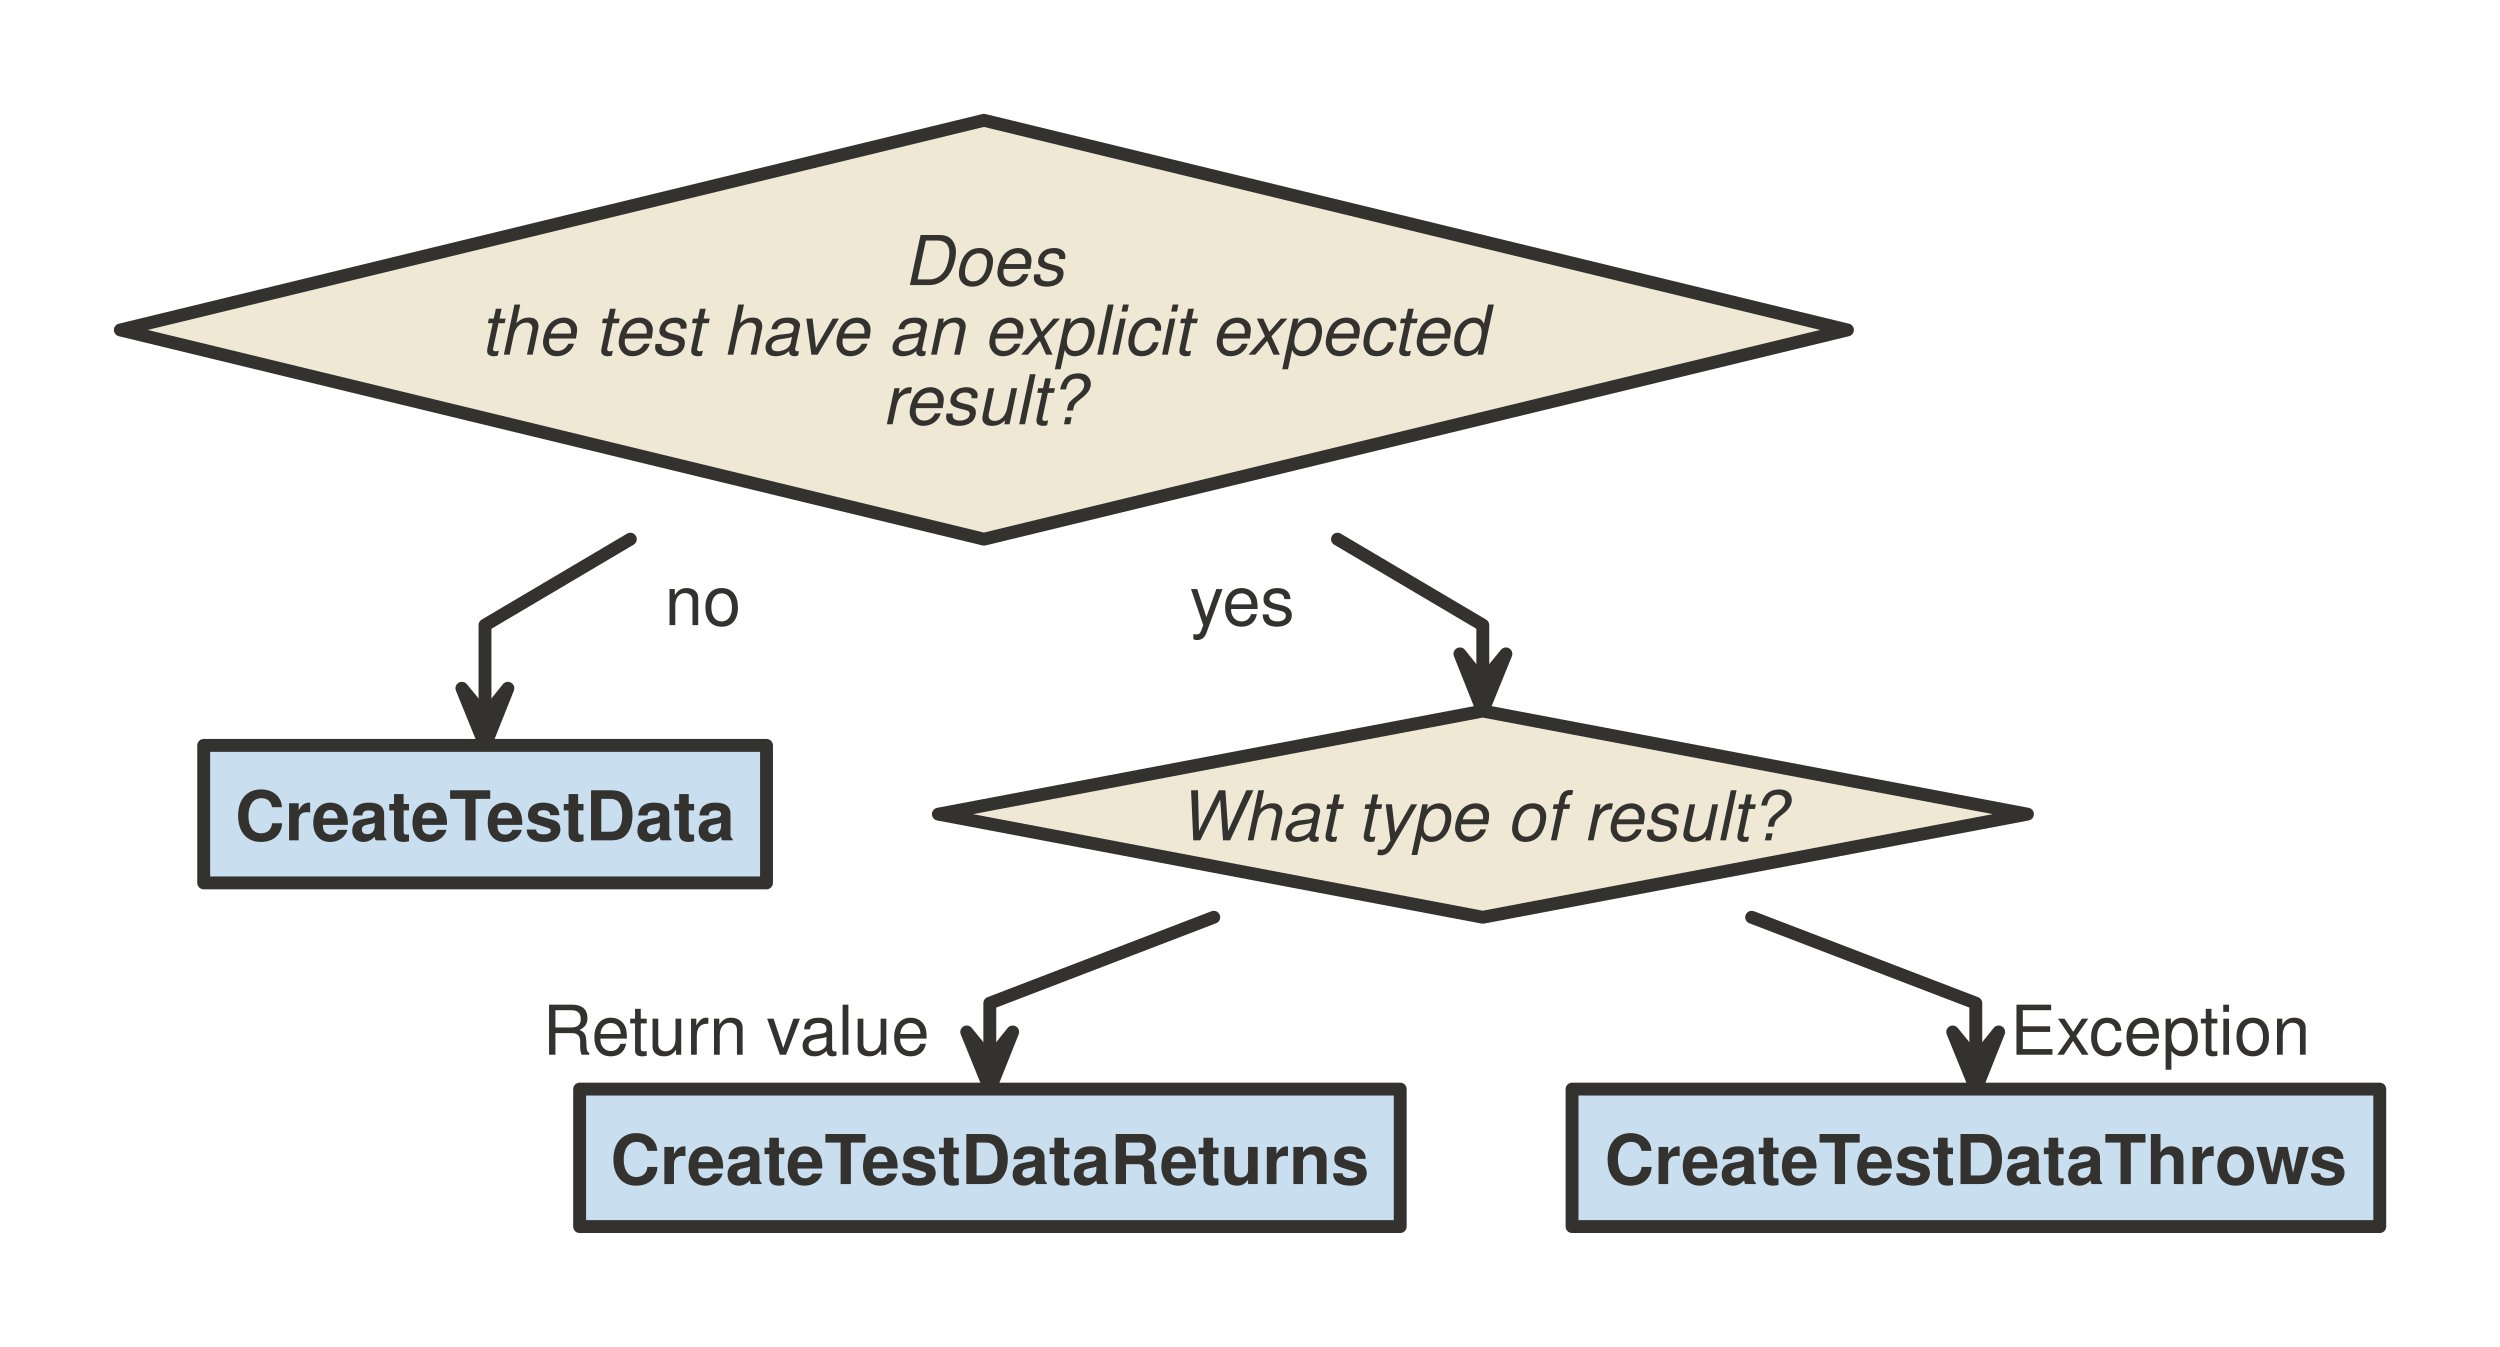
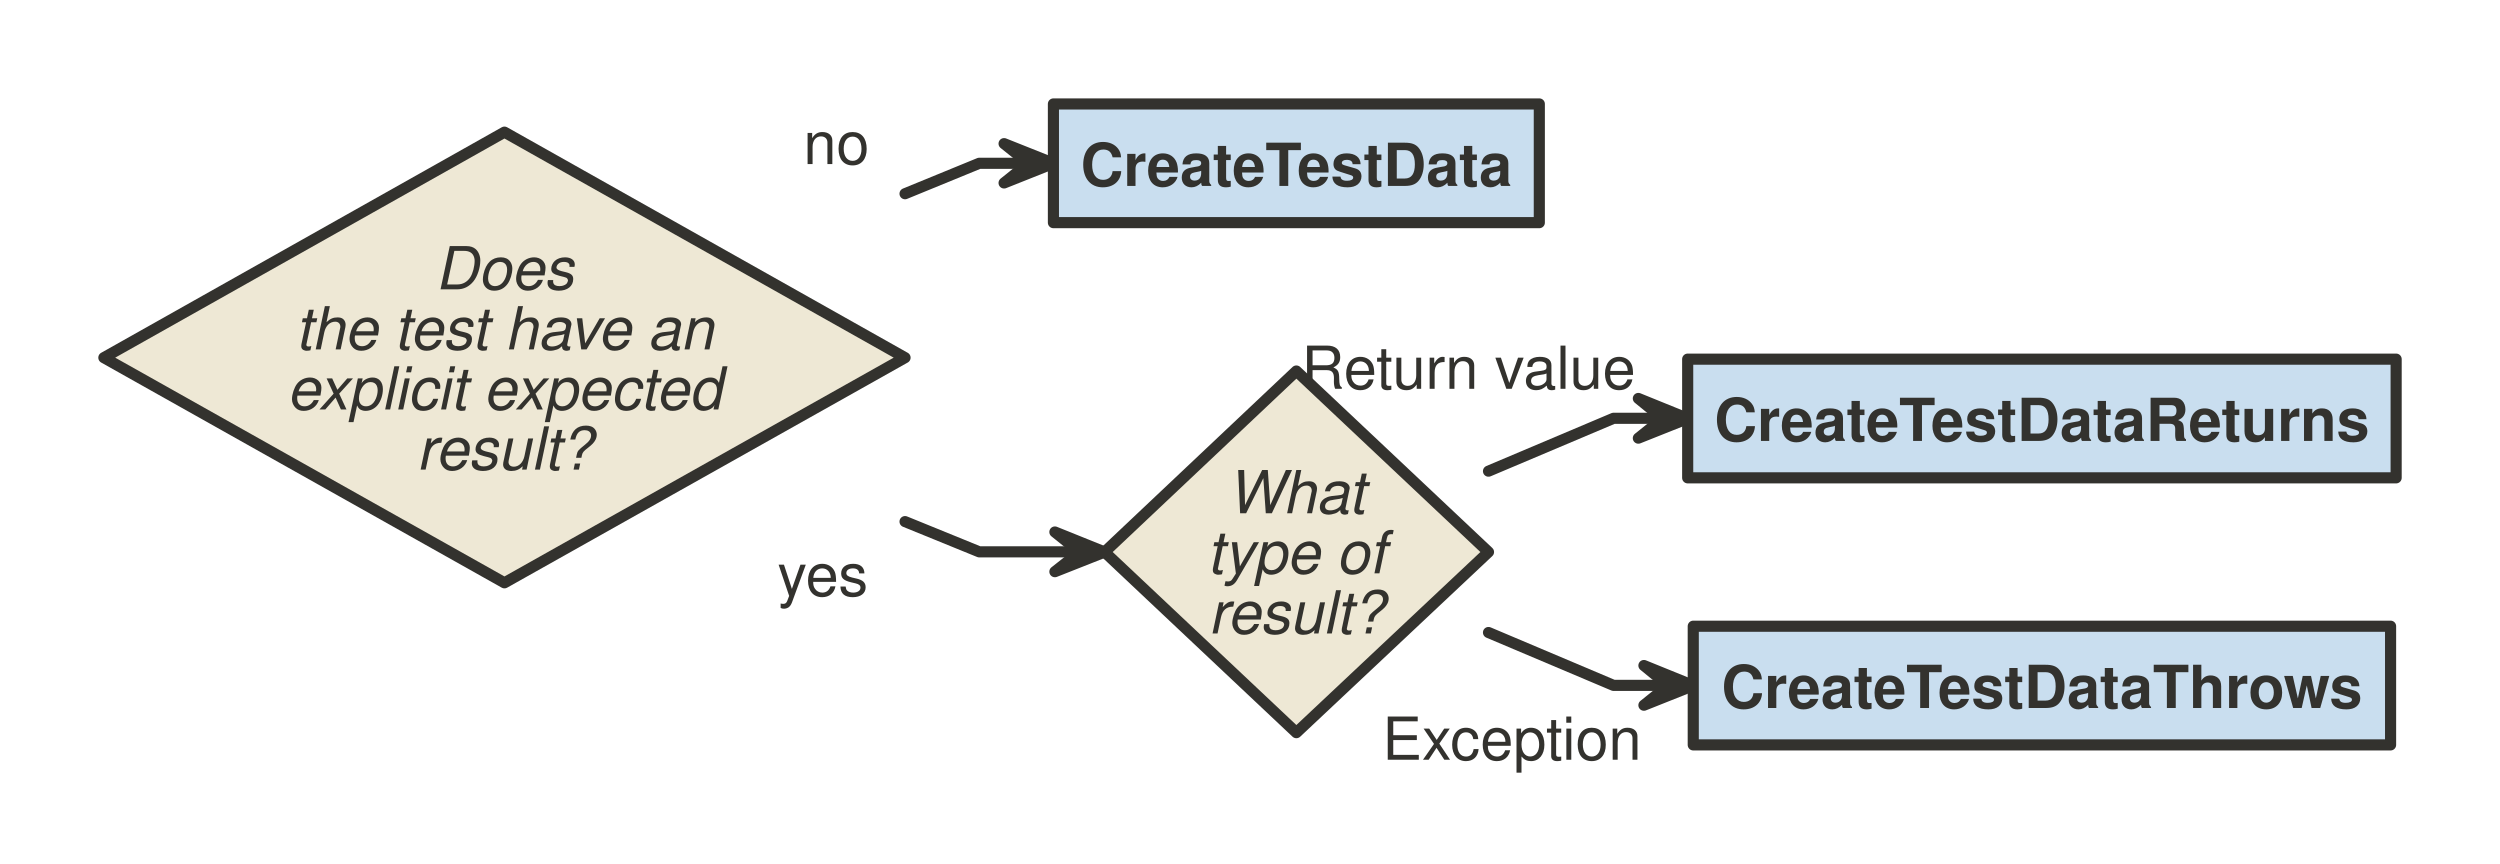
- <svg xmlns="http://www.w3.org/2000/svg" version="1.1" baseProfile="full" width="581.9" height="313.5" viewBox="0 0 581.875 313.5">
+ <svg xmlns="http://www.w3.org/2000/svg" version="1.1" baseProfile="full" width="674.0" height="232.8" viewBox="0 0 674 232.75">
  <g stroke-width="1.0" text-align="left" font="12pt Helvetica, Arial, sans-serif" font-size="12pt" font-family="Helvetica" font-weight="bold" font-style="normal">
    <g font-family="Helvetica" font-size="12pt" font-weight="bold" font-style="normal" stroke-width="3.0" stroke-linejoin="round" stroke-linecap="round" stroke="#33322E">
      <g stroke="transparent" fill="transparent">
-         <rect x="0.0" y="0.0" height="313.5" width="581.9" stroke="none" />
+         <rect x="0.0" y="0.0" height="232.8" width="674.0" stroke="none" />
      </g>
      <g transform="translate(8, 8)" fill="#33322E">
        <g transform="translate(20, 20)" fill="#33322E" font-family="Helvetica" font-size="12pt" font-weight="normal" font-style="normal">
-           <text x="126.7" y="117.5" stroke="none">no</text>
-           <path d="M118.7 97.5 L84.875 117.5 L84.875 138.833 L84.9 138.8 " fill="none" />
-           <path d="M79.5 132.2 L84.9 138.8 L90.2 132.2 L84.9 145.5 Z" />
-           <text x="248.9" y="117.5" stroke="none">yes</text>
-           <path d="M283.3 97.5 L317.125 117.5 L317.125 130.833 L317.1 130.8 " fill="none" />
-           <path d="M311.8 124.2 L317.1 130.8 L322.5 124.2 L317.1 137.5 Z" />
-           <text x="98.3" y="217.5" stroke="none">Return value</text>
-           <path d="M254.5 185.5 L202.375 205.5 L202.375 218.833 L202.4 218.8 " fill="none" />
-           <path d="M197.0 212.2 L202.4 218.8 L207.7 212.2 L202.4 225.5 Z" />
-           <text x="439.9" y="217.5" stroke="none">Exception</text>
-           <path d="M379.7 185.5 L431.875 205.5 L431.875 218.833 L431.9 218.8 " fill="none" />
-           <path d="M426.5 212.2 L431.9 218.8 L437.2 212.2 L431.9 225.5 Z" />
+           <text x="188.6" y="16.2" stroke="none">no</text>
+           <path d="M216.0 24.2 L236 16 L249.333 16 L249.3 16.0 " fill="none" />
+           <path d="M242.7 21.3 L249.3 16.0 L242.7 10.7 L256.0 16.0 Z" />
+           <text x="181.6" y="132.6" stroke="none">yes</text>
+           <path d="M216.0 112.6 L236 120.75 L263.083 120.75 L263.1 120.8 " fill="none" />
+           <path d="M256.4 126.1 L263.1 120.8 L256.4 115.4 L269.8 120.8 Z" />
+           <text x="322.9" y="76.8" stroke="none">Return value</text>
+           <path d="M373.3 99.0 L407 84.75 L420.333 84.75 L420.3 84.8 " fill="none" />
+           <path d="M413.7 90.1 L420.3 84.8 L413.7 79.4 L427.0 84.8 Z" />
+           <text x="344.7" y="176.8" stroke="none">Exception</text>
+           <path d="M373.3 142.5 L407 156.75 L421.833 156.75 L421.8 156.8 " fill="none" />
+           <path d="M415.2 162.1 L421.8 156.8 L415.2 151.4 L428.5 156.8 Z" />
          <g data-name="Does">
            <g fill="#eee8d5" stroke="#33322E" data-name="Does">
-               <path d="M201.0 0.0 L402.0 48.8 L201.0 97.5 L0.0 48.8 Z" data-name="Does" />
+               <path d="M108.0 7.6 L216.0 68.4 L108.0 129.1 L0.0 68.4 Z" data-name="Does" />
            </g>
-             <g transform="translate(67, 16.25)" font-family="Helvetica" font-size="12pt" font-weight="normal" font-style="italic" data-name="Does" data-compartment="0">
+             <g transform="translate(36, 27.875)" font-family="Helvetica" font-size="12pt" font-weight="normal" font-style="italic" data-name="Does" data-compartment="0">
              <g transform="translate(8, 8)" fill="#33322E" text-align="center" data-name="Does" data-compartment="0">
-                 <text x="126.0" y="14.1" stroke="none" text-anchor="middle" data-name="Does" data-compartment="0">Does</text>
-                 <text x="126.0" y="30.3" stroke="none" text-anchor="middle" data-name="Does" data-compartment="0">the test have an explicit expected</text>
-                 <text x="126.0" y="46.5" stroke="none" text-anchor="middle" data-name="Does" data-compartment="0">result?</text>
+                 <text x="64.0" y="14.1" stroke="none" text-anchor="middle" data-name="Does" data-compartment="0">Does</text>
+                 <text x="64.0" y="30.3" stroke="none" text-anchor="middle" data-name="Does" data-compartment="0">the test have an</text>
+                 <text x="64.0" y="46.5" stroke="none" text-anchor="middle" data-name="Does" data-compartment="0">explicit expected</text>
+                 <text x="64.0" y="62.7" stroke="none" text-anchor="middle" data-name="Does" data-compartment="0">result?</text>
              </g>
            </g>
          </g>
          <g data-name="CreateTestData">
            <g fill="#C9DEEF" stroke="#33322E" data-name="CreateTestData">
-               <rect x="19.4" y="145.5" height="32.0" width="131.0" data-name="CreateTestData" />
+               <rect x="256.0" y="0.0" height="32.0" width="131.0" data-name="CreateTestData" />
            </g>
-             <g transform="translate(19.375, 145.5)" font-family="Helvetica" font-size="12pt" font-weight="bold" font-style="normal" data-name="CreateTestData" data-compartment="0">
+             <g transform="translate(256, 0)" font-family="Helvetica" font-size="12pt" font-weight="bold" font-style="normal" data-name="CreateTestData" data-compartment="0">
              <g transform="translate(8, 8)" fill="#33322E" text-align="center" data-name="CreateTestData" data-compartment="0">
                <text x="57.5" y="14.1" stroke="none" text-anchor="middle" data-name="CreateTestData" data-compartment="0">CreateTestData</text>
              </g>
            </g>
          </g>
-           <g data-name="What type of result?">
-             <g fill="#eee8d5" stroke="#33322E" data-name="What type of result?">
-               <path d="M317.1 137.5 L443.9 161.5 L317.1 185.5 L190.4 161.5 Z" data-name="What type of result?" />
+           <g data-name="What">
+             <g fill="#eee8d5" stroke="#33322E" data-name="What">
+               <path d="M321.5 72.0 L373.3 120.8 L321.5 169.5 L269.8 120.8 Z" data-name="What" />
            </g>
-             <g transform="translate(232.625, 145.5)" font-family="Helvetica" font-size="12pt" font-weight="normal" font-style="italic" data-name="What type of result?" data-compartment="0">
-               <g transform="translate(8, 8)" fill="#33322E" text-align="center" data-name="What type of result?" data-compartment="0">
-                 <text x="76.5" y="14.1" stroke="none" text-anchor="middle" data-name="What type of result?" data-compartment="0">What type of result?</text>
+             <g transform="translate(287, 88.25)" font-family="Helvetica" font-size="12pt" font-weight="normal" font-style="italic" data-name="What" data-compartment="0">
+               <g transform="translate(8, 8)" fill="#33322E" text-align="center" data-name="What" data-compartment="0">
+                 <text x="26.5" y="14.1" stroke="none" text-anchor="middle" data-name="What" data-compartment="0">What</text>
+                 <text x="26.5" y="30.3" stroke="none" text-anchor="middle" data-name="What" data-compartment="0">type of</text>
+                 <text x="26.5" y="46.5" stroke="none" text-anchor="middle" data-name="What" data-compartment="0">result?</text>
              </g>
            </g>
          </g>
          <g data-name="CreateTestDataReturns">
            <g fill="#C9DEEF" stroke="#33322E" data-name="CreateTestDataReturns">
-               <rect x="106.9" y="225.5" height="32.0" width="191.0" data-name="CreateTestDataReturns" />
+               <rect x="427.0" y="68.8" height="32.0" width="191.0" data-name="CreateTestDataReturns" />
            </g>
-             <g transform="translate(106.875, 225.5)" font-family="Helvetica" font-size="12pt" font-weight="bold" font-style="normal" data-name="CreateTestDataReturns" data-compartment="0">
+             <g transform="translate(427, 68.75)" font-family="Helvetica" font-size="12pt" font-weight="bold" font-style="normal" data-name="CreateTestDataReturns" data-compartment="0">
              <g transform="translate(8, 8)" fill="#33322E" text-align="center" data-name="CreateTestDataReturns" data-compartment="0">
                <text x="87.5" y="14.1" stroke="none" text-anchor="middle" data-name="CreateTestDataReturns" data-compartment="0">CreateTestDataReturns</text>
              </g>
            </g>
          </g>
          <g data-name="CreateTestDataThrows">
            <g fill="#C9DEEF" stroke="#33322E" data-name="CreateTestDataThrows">
-               <rect x="337.9" y="225.5" height="32.0" width="188.0" data-name="CreateTestDataThrows" />
+               <rect x="428.5" y="140.8" height="32.0" width="188.0" data-name="CreateTestDataThrows" />
            </g>
-             <g transform="translate(337.875, 225.5)" font-family="Helvetica" font-size="12pt" font-weight="bold" font-style="normal" data-name="CreateTestDataThrows" data-compartment="0">
+             <g transform="translate(428.5, 140.75)" font-family="Helvetica" font-size="12pt" font-weight="bold" font-style="normal" data-name="CreateTestDataThrows" data-compartment="0">
              <g transform="translate(8, 8)" fill="#33322E" text-align="center" data-name="CreateTestDataThrows" data-compartment="0">
                <text x="86.0" y="14.1" stroke="none" text-anchor="middle" data-name="CreateTestDataThrows" data-compartment="0">CreateTestDataThrows</text>
              </g>
            </g>
          </g>
        </g>
      </g>
    </g>
  </g>
</svg>
